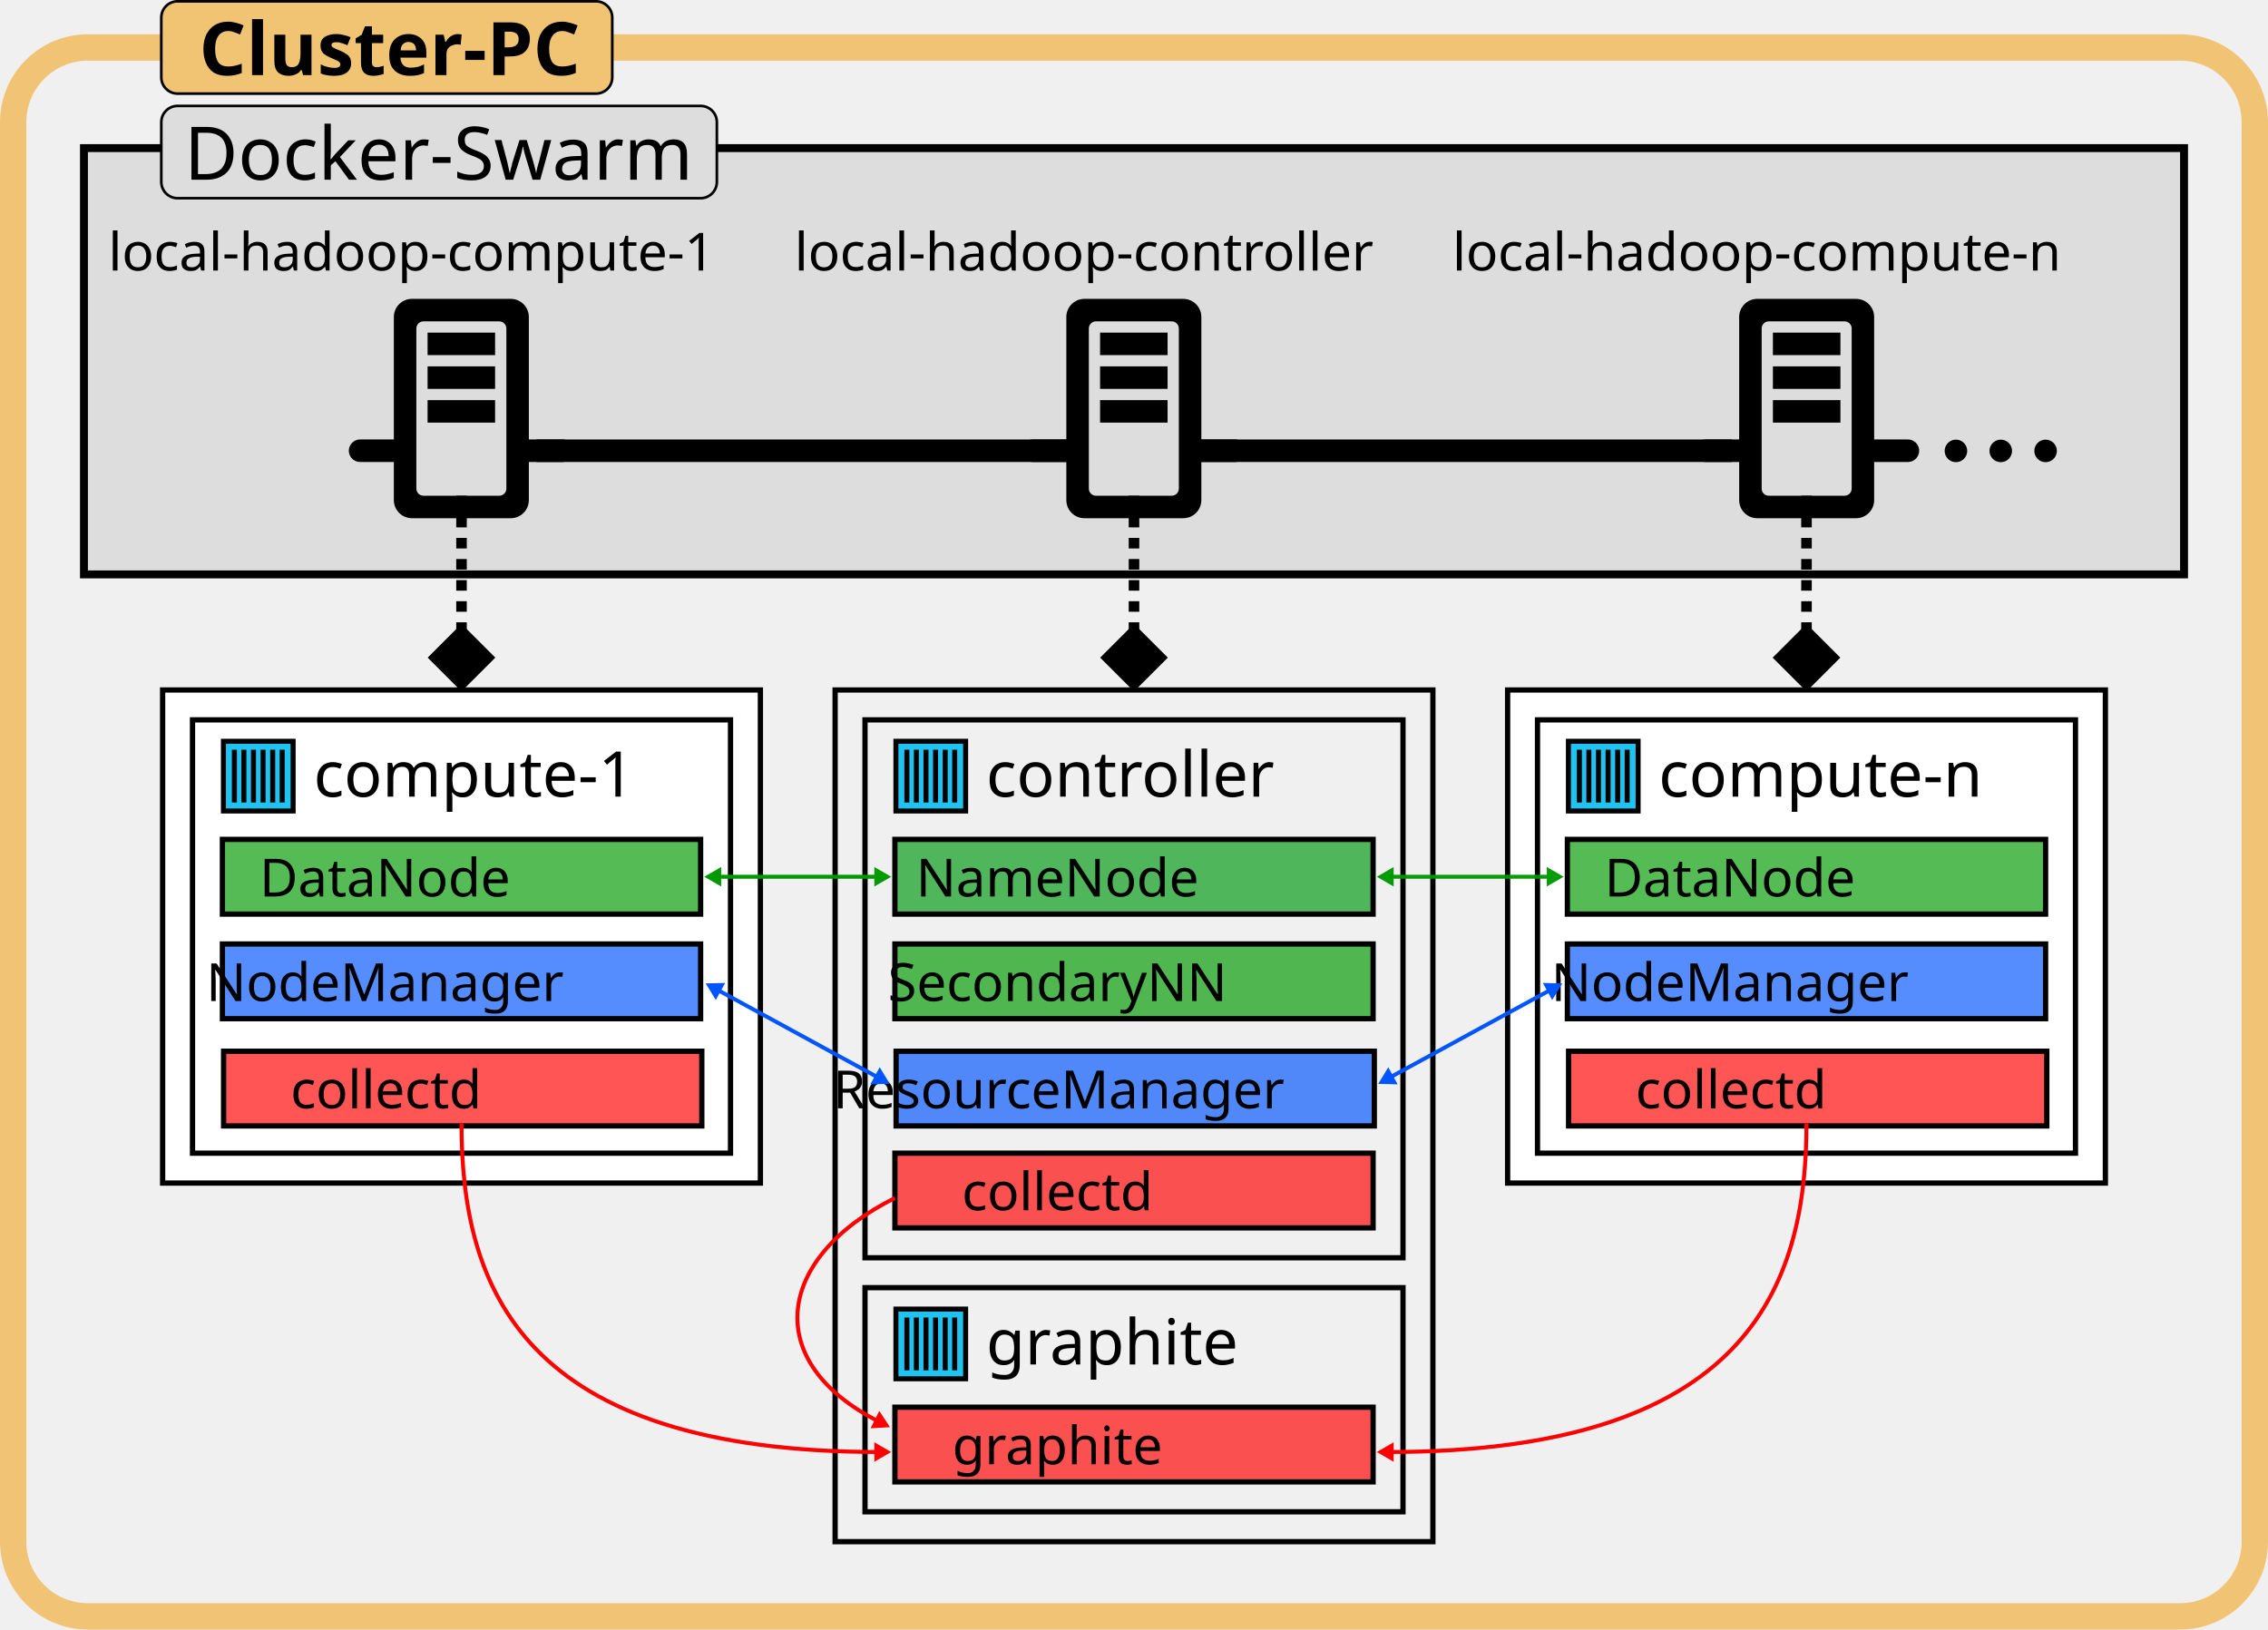
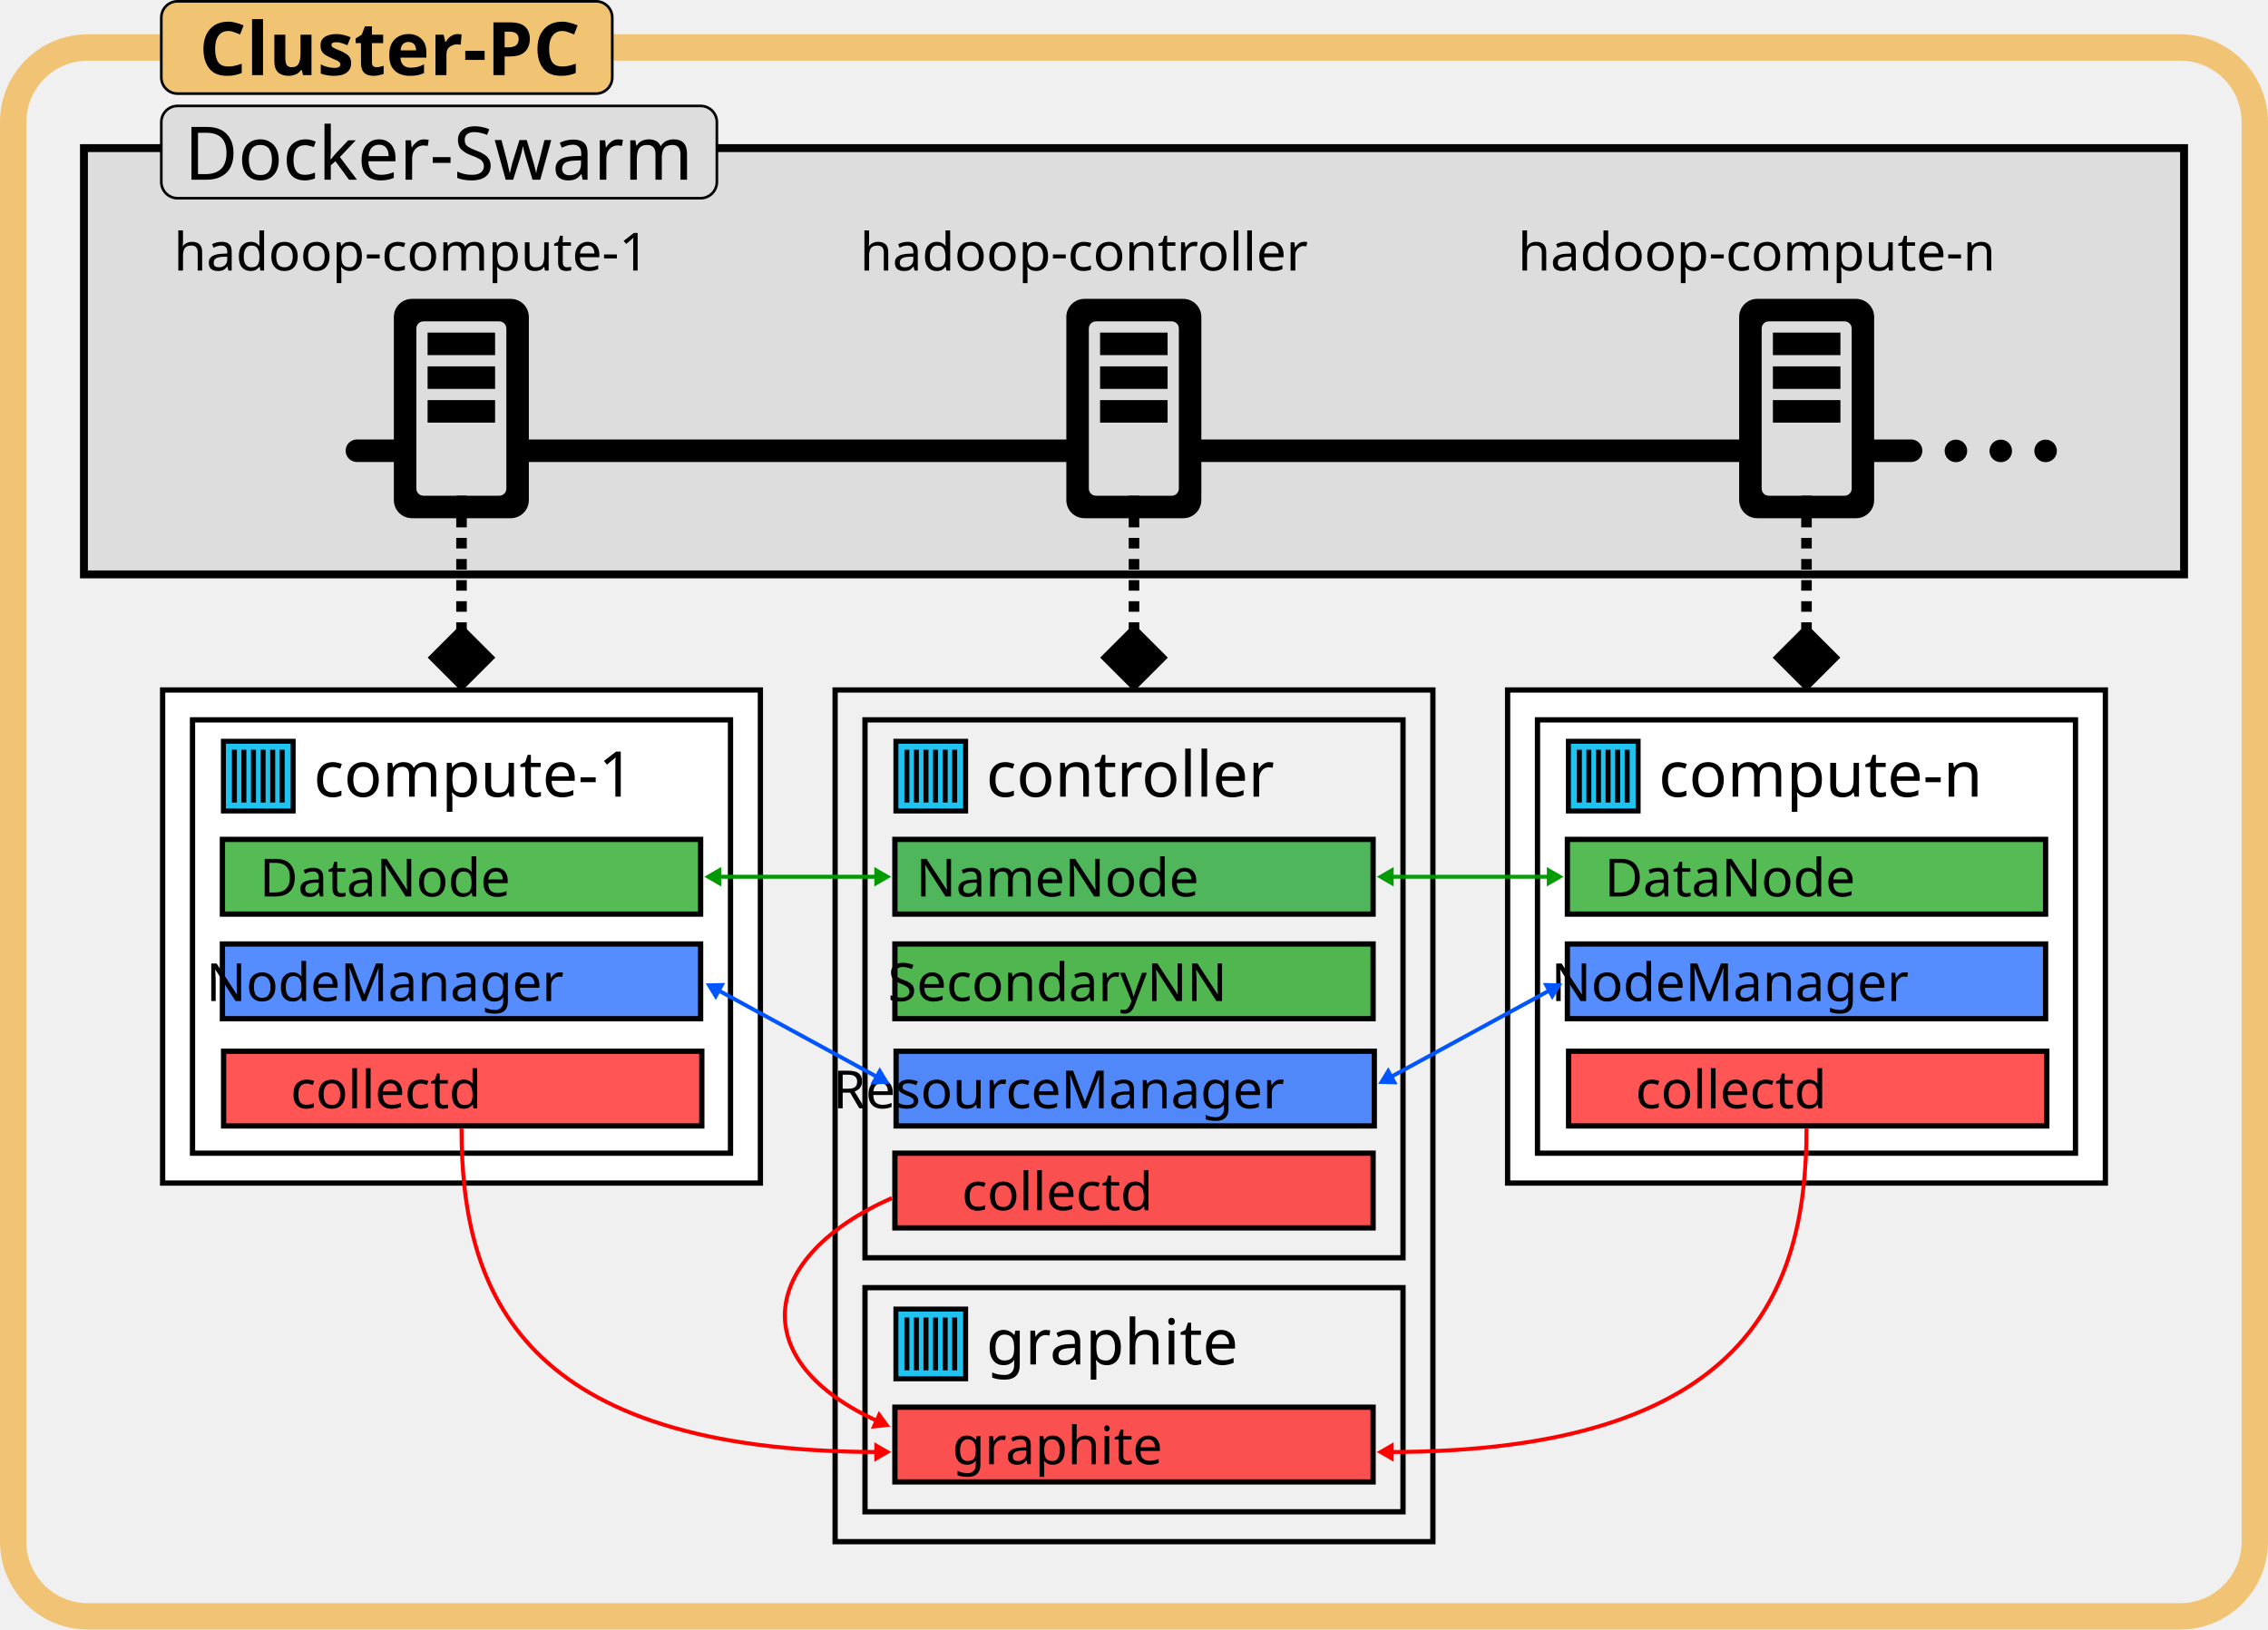
<svg xmlns="http://www.w3.org/2000/svg" width="151.764mm" height="109.058mm" viewBox="0 0 151.764 109.058" version="1.1" id="svg8">
  <defs id="defs2">
    <marker orient="auto" refY="0" refX="0" id="DiamondMstart" style="overflow:visible">
      <path id="path11150" d="M 0,-7.071 -7.071,0 0,7.071 7.071,0 Z" style="fill:#000000;fill-opacity:1;fill-rule:evenodd;stroke:#000000;stroke-width:1pt;stroke-opacity:1" transform="matrix(0.4,0,0,0.4,2.6,0)" />
    </marker>
    <marker style="overflow:visible" id="marker15043" refX="0" refY="0" orient="auto">
      <path transform="scale(0.4)" style="fill:#ff0000;fill-opacity:1;fill-rule:evenodd;stroke:#ff0000;stroke-width:1pt;stroke-opacity:1" d="M 5.77,0 -2.88,5 V -5 Z" id="path15041" />
    </marker>
    <marker style="overflow:visible" id="marker14797" refX="0" refY="0" orient="auto">
      <path transform="scale(0.4)" style="fill:#ff0000;fill-opacity:1;fill-rule:evenodd;stroke:#ff0000;stroke-width:1pt;stroke-opacity:1" d="M 5.77,0 -2.88,5 V -5 Z" id="path14795" />
    </marker>
    <marker orient="auto" refY="0" refX="0" id="TriangleOutM" style="overflow:visible">
      <path id="path11204" d="M 5.77,0 -2.88,5 V -5 Z" style="fill:#009900;fill-opacity:1;fill-rule:evenodd;stroke:#009900;stroke-width:1pt;stroke-opacity:1" transform="scale(0.4)" />
    </marker>
    <marker orient="auto" refY="0" refX="0" id="marker11921" style="overflow:visible">
      <path id="path11919" d="M 5.77,0 -2.88,5 V -5 Z" style="fill:#009900;fill-opacity:1;fill-rule:evenodd;stroke:#009900;stroke-width:1pt;stroke-opacity:1" transform="scale(-0.4)" />
    </marker>
    <marker orient="auto" refY="0" refX="0" id="Arrow1Sstart" style="overflow:visible">
      <path id="path11071" d="M 0,0 5,-5 -12.5,0 5,5 Z" style="fill:#000000;fill-opacity:1;fill-rule:evenodd;stroke:#000000;stroke-width:1pt;stroke-opacity:1" transform="matrix(0.2,0,0,0.2,1.2,0)" />
    </marker>
    <marker orient="auto" refY="0" refX="0" id="marker11825" style="overflow:visible">
      <path id="path11823" d="M 5.77,0 -2.88,5 V -5 Z" style="fill:#000000;fill-opacity:1;fill-rule:evenodd;stroke:#000000;stroke-width:1pt;stroke-opacity:1" transform="scale(-0.4)" />
    </marker>
    <marker orient="auto" refY="0" refX="0" id="TriangleInS" style="overflow:visible">
      <path id="path11198" d="M 5.77,0 -2.88,5 V -5 Z" style="fill:#000000;fill-opacity:1;fill-rule:evenodd;stroke:#000000;stroke-width:1pt;stroke-opacity:1" transform="scale(-0.2)" />
    </marker>
    <marker orient="auto" refY="0" refX="0" id="Arrow1Mstart" style="overflow:visible">
      <path id="path11065" d="M 0,0 5,-5 -12.5,0 5,5 Z" style="fill:#000000;fill-opacity:1;fill-rule:evenodd;stroke:#000000;stroke-width:1pt;stroke-opacity:1" transform="matrix(0.4,0,0,0.4,4,0)" />
    </marker>
    <marker orient="auto" refY="0" refX="0" id="Arrow2Lstart" style="overflow:visible">
      <path id="path11077" style="fill:#000000;fill-opacity:1;fill-rule:evenodd;stroke:#000000;stroke-width:0.625;stroke-linejoin:round;stroke-opacity:1" d="M 8.719,4.034 -2.207,0.016 8.719,-4.002 c -1.745,2.372 -1.735,5.617 -6e-7,8.035 z" transform="matrix(1.1,0,0,1.1,1.1,0)" />
    </marker>
    <marker orient="auto" refY="0" refX="0" id="TriangleInM" style="overflow:visible">
      <path id="path11195" d="M 5.77,0 -2.88,5 V -5 Z" style="fill:#000000;fill-opacity:1;fill-rule:evenodd;stroke:#000000;stroke-width:1pt;stroke-opacity:1" transform="scale(-0.4)" />
    </marker>
    <marker orient="auto" refY="0" refX="0" id="marker11921-3" style="overflow:visible">
      <path id="path11919-0" d="M 5.77,0 -2.88,5 V -5 Z" style="fill:#009900;fill-opacity:0.958;fill-rule:evenodd;stroke:#009900;stroke-width:1pt;stroke-opacity:0.958" transform="scale(-0.4)" />
    </marker>
    <marker orient="auto" refY="0" refX="0" id="TriangleOutM-9" style="overflow:visible">
      <path id="path11204-6" d="M 5.77,0 -2.88,5 V -5 Z" style="fill:#009900;fill-opacity:0.958;fill-rule:evenodd;stroke:#009900;stroke-width:1pt;stroke-opacity:0.958" transform="scale(0.4)" />
    </marker>
    <marker orient="auto" refY="0" refX="0" id="marker11921-3-0" style="overflow:visible">
      <path id="path11919-0-0" d="M 5.77,0 -2.88,5 V -5 Z" style="fill:#0055ff;fill-opacity:1;fill-rule:evenodd;stroke:#0055ff;stroke-width:1pt;stroke-opacity:1" transform="scale(-0.4)" />
    </marker>
    <marker orient="auto" refY="0" refX="0" id="TriangleOutM-9-7" style="overflow:visible">
      <path id="path11204-6-6" d="M 5.77,0 -2.88,5 V -5 Z" style="fill:#0055ff;fill-opacity:1;fill-rule:evenodd;stroke:#0055ff;stroke-width:1pt;stroke-opacity:1" transform="scale(0.4)" />
    </marker>
    <marker orient="auto" refY="0" refX="0" id="marker11921-3-0-4" style="overflow:visible">
      <path id="path11919-0-0-0" d="M 5.77,0 -2.88,5 V -5 Z" style="fill:#0055ff;fill-opacity:1;fill-rule:evenodd;stroke:#0055ff;stroke-width:1pt;stroke-opacity:1" transform="scale(-0.4)" />
    </marker>
    <marker orient="auto" refY="0" refX="0" id="TriangleOutM-9-7-1" style="overflow:visible">
      <path id="path11204-6-6-5" d="M 5.77,0 -2.88,5 V -5 Z" style="fill:#0055ff;fill-opacity:1;fill-rule:evenodd;stroke:#0055ff;stroke-width:1pt;stroke-opacity:1" transform="scale(0.4)" />
    </marker>
    <marker orient="auto" refY="0" refX="0" id="marker11921-3-0-4-1" style="overflow:visible">
      <path id="path11919-0-0-0-5" d="M 5.77,0 -2.88,5 V -5 Z" style="fill:#000000;fill-opacity:1;fill-rule:evenodd;stroke:#000000;stroke-width:1pt;stroke-opacity:1" transform="scale(-0.4)" />
    </marker>
    <marker orient="auto" refY="0" refX="0" id="TriangleOutM-9-7-1-9" style="overflow:visible">
      <path id="path11204-6-6-5-7" d="M 5.77,0 -2.88,5 V -5 Z" style="fill:#000000;fill-opacity:1;fill-rule:evenodd;stroke:#000000;stroke-width:1pt;stroke-opacity:1" transform="scale(0.4)" />
    </marker>
    <marker style="overflow:visible" id="marker15043-9" refX="0" refY="0" orient="auto">
      <path transform="scale(0.4)" style="fill:#ff0000;fill-opacity:1;fill-rule:evenodd;stroke:#ff0000;stroke-width:1pt;stroke-opacity:1" d="M 5.77,0 -2.88,5 V -5 Z" id="path15041-3" />
    </marker>
    <marker orient="auto" refY="0" refX="0" id="DiamondMstart-8" style="overflow:visible">
      <path id="path11150-0" d="M 0,-7.071 -7.071,0 0,7.071 7.071,0 Z" style="fill:#000000;fill-opacity:1;fill-rule:evenodd;stroke:#000000;stroke-width:1pt;stroke-opacity:1" transform="matrix(0.4,0,0,0.4,2.6,0)" />
    </marker>
    <marker orient="auto" refY="0" refX="0" id="DiamondMstart-9" style="overflow:visible">
      <path id="path11150-2" d="M 0,-7.071 -7.071,0 0,7.071 7.071,0 Z" style="fill:#000000;fill-opacity:1;fill-rule:evenodd;stroke:#000000;stroke-width:1pt;stroke-opacity:1" transform="matrix(0.4,0,0,0.4,2.6,0)" />
    </marker>
  </defs>
  <g id="layer1" transform="translate(-4.118056,-183.8236)">
    <g id="g10264" style="display:inline">
      <rect ry="8.0532504e-007" rx="0" y="194" x="10" height="28" width="140" id="rect10213" style="opacity:1;fill:#dddddd;fill-opacity:1;fill-rule:nonzero;stroke:#000000;stroke-width:1.058;stroke-miterlimit:4;stroke-dasharray:none;stroke-dashoffset:0;stroke-opacity:1;paint-order:markers stroke fill" />
      <g transform="translate(0,-3.000004)" id="g10226-9">
        <rect style="opacity:1;fill:#dddddd;fill-opacity:1;fill-rule:nonzero;stroke:#000000;stroke-width:0.353;stroke-miterlimit:4;stroke-dasharray:none;stroke-dashoffset:0;stroke-opacity:0.991;paint-order:markers stroke fill" id="rect10217-4" width="37" height="6" x="15" y="194" rx="1" ry="1" />
        <text xml:space="preserve" style="font-style:normal;font-variant:normal;font-weight:normal;font-stretch:normal;font-size:7.056px;line-height:1.25;font-family:'Noto Sans';-inkscape-font-specification:'Noto Sans';letter-spacing:0px;word-spacing:0px;fill:#000000;fill-opacity:1;stroke:none;stroke-width:0.265" x="16.446" y="198.852" id="text10221-5">
          <tspan id="tspan10219-6" x="16.446" y="198.852" style="font-style:normal;font-variant:normal;font-weight:normal;font-stretch:normal;font-size:4.939px;font-family:'Noto Sans';-inkscape-font-specification:'Noto Sans';stroke-width:0.265">Docker-Swarm</tspan>
        </text>
      </g>
    </g>
    <g id="g10257" transform="translate(0,-10.00001)" style="display:inline">
      <rect ry="5" rx="5" y="197" x="5" height="105" width="150" id="rect8440" style="opacity:1;fill:none;fill-opacity:0.6;fill-rule:nonzero;stroke:#f1c474;stroke-width:1.764;stroke-miterlimit:4;stroke-dasharray:none;stroke-opacity:0.991;paint-order:markers stroke fill" />
      <g transform="translate(0,2.4159748e-6)" id="g10226">
        <rect style="opacity:1;fill:#f1c474;fill-opacity:1;fill-rule:nonzero;stroke:#000000;stroke-width:0.353;stroke-miterlimit:4;stroke-dasharray:none;stroke-dashoffset:0;stroke-opacity:1;paint-order:markers stroke fill" id="rect10217" width="30" height="6" x="15" y="194" rx="1" ry="1" />
        <text xml:space="preserve" style="font-style:normal;font-variant:normal;font-weight:600;font-stretch:normal;font-size:7.056px;line-height:1.25;font-family:'Noto Sans';-inkscape-font-specification:'Noto Sans Semi-Bold';letter-spacing:0px;word-spacing:0px;fill:#000000;fill-opacity:1;stroke:none;stroke-width:0.265" x="17.448" y="198.852" id="text10221">
          <tspan id="tspan10219" x="17.448" y="198.852" style="font-size:4.939px;stroke-width:0.265">Cluster-PC</tspan>
        </text>
      </g>
    </g>
    <g id="g10545" transform="translate(5,7.999994)">
      <rect ry="0" rx="0" y="222" x="100" height="33" width="40" id="rect10266-7" style="opacity:1;fill:#ffffff;fill-opacity:1;fill-rule:nonzero;stroke:#000000;stroke-width:0.353;stroke-miterlimit:4;stroke-dasharray:none;stroke-dashoffset:0;stroke-opacity:1;paint-order:normal" />
      <g id="g10522">
        <rect style="opacity:1;fill:none;fill-opacity:1;fill-rule:nonzero;stroke:#000000;stroke-width:0.353;stroke-miterlimit:4;stroke-dasharray:none;stroke-dashoffset:0;stroke-opacity:1;paint-order:markers stroke fill" id="rect10266-7-4" width="36" height="29" x="102" y="224" rx="0" ry="0" />
        <g id="g10341" transform="translate(0,-10.00001)">
          <rect ry="0" rx="0" y="242" x="104" height="5" width="32" id="rect10266-7-4-7" style="opacity:1;fill:#009900;fill-opacity:0.667;fill-rule:nonzero;stroke:#000000;stroke-width:0.353;stroke-miterlimit:4;stroke-dasharray:none;stroke-dashoffset:0;stroke-opacity:1;paint-order:normal" />
          <text id="text10315" y="245.823" x="119.92" style="font-style:normal;font-variant:normal;font-weight:normal;font-stretch:normal;font-size:3.528px;line-height:1.25;font-family:'Noto Sans';-inkscape-font-specification:'Noto Sans';text-align:center;letter-spacing:0px;word-spacing:0px;text-anchor:middle;fill:#000000;fill-opacity:1;stroke:none;stroke-width:0.265" xml:space="preserve">
            <tspan style="font-style:normal;font-variant:normal;font-weight:normal;font-stretch:normal;font-size:3.528px;font-family:'Noto Sans';-inkscape-font-specification:'Noto Sans';text-align:center;text-anchor:middle;stroke-width:0.265" y="245.823" x="119.92" id="tspan10313">DataNode</tspan>
          </text>
        </g>
        <g id="g10341-0" transform="translate(0,-3.000006)">
          <rect ry="0" rx="0" y="242" x="104" height="5" width="32" id="rect10266-7-4-7-9" style="opacity:1;fill:#0055ff;fill-opacity:0.667;fill-rule:nonzero;stroke:#000000;stroke-width:0.353;stroke-miterlimit:4;stroke-dasharray:none;stroke-dashoffset:0;stroke-opacity:1;paint-order:normal" />
          <text id="text10315-6" y="245.823" x="119.92" style="font-style:normal;font-variant:normal;font-weight:normal;font-stretch:normal;font-size:3.528px;line-height:1.25;font-family:'Noto Sans';-inkscape-font-specification:'Noto Sans';text-align:center;letter-spacing:0px;word-spacing:0px;text-anchor:middle;fill:#000000;fill-opacity:1;stroke:none;stroke-width:0.265" xml:space="preserve">
            <tspan style="font-style:normal;font-variant:normal;font-weight:normal;font-stretch:normal;font-size:3.528px;font-family:'Noto Sans';-inkscape-font-specification:'Noto Sans';text-align:center;text-anchor:middle;stroke-width:0.265" y="245.823" x="119.92" id="tspan10313-5">NodeManager</tspan>
          </text>
        </g>
        <g id="g10341-2" transform="translate(0.08033791,4.177087)">
          <rect ry="0" rx="0" y="242" x="104" height="5" width="32" id="rect10266-7-4-7-7" style="opacity:1;fill:#ff0000;fill-opacity:0.667;fill-rule:nonzero;stroke:#000000;stroke-width:0.353;stroke-miterlimit:4;stroke-dasharray:none;stroke-dashoffset:0;stroke-opacity:1;paint-order:normal" />
          <text id="text10315-2" y="245.823" x="119.92" style="font-style:normal;font-variant:normal;font-weight:normal;font-stretch:normal;font-size:3.528px;line-height:1.25;font-family:'Noto Sans';-inkscape-font-specification:'Noto Sans';text-align:center;letter-spacing:0px;word-spacing:0px;text-anchor:middle;fill:#000000;fill-opacity:1;stroke:none;stroke-width:0.265" xml:space="preserve">
            <tspan style="font-style:normal;font-variant:normal;font-weight:normal;font-stretch:normal;font-size:3.528px;font-family:'Noto Sans';-inkscape-font-specification:'Noto Sans';text-align:center;text-anchor:middle;stroke-width:0.265" y="245.823" x="119.92" id="tspan10313-9">collectd</tspan>
          </text>
        </g>
        <g id="g10501" transform="translate(-0.2779426)">
          <text xml:space="preserve" style="font-style:normal;font-variant:normal;font-weight:normal;font-stretch:normal;font-size:4.233px;line-height:1.25;font-family:'Noto Sans';-inkscape-font-specification:'Noto Sans';text-align:start;letter-spacing:0px;word-spacing:0px;text-anchor:start;fill:#000000;fill-opacity:1;stroke:none;stroke-width:0.265" x="110.384" y="229.14" id="text10315-1">
            <tspan id="tspan10313-0" x="110.384" y="229.14" style="font-style:normal;font-variant:normal;font-weight:normal;font-stretch:normal;font-size:4.233px;font-family:'Noto Sans';-inkscape-font-specification:'Noto Sans';text-align:start;text-anchor:start;stroke-width:0.265">compute-n</tspan>
          </text>
          <g transform="matrix(0.8899353,0,0,0.8899353,37.12283,-13.48896)" id="g10494">
            <path d="m 75.537,268.471 h 5.243 v 5.244 h -5.243 z" id="path24-3" style="display:inline;fill:#20c2ef;stroke:#000000;stroke-width:0.375;stroke-miterlimit:4;stroke-dasharray:none;stroke-opacity:1" />
            <path style="display:inline;stroke:#000000;stroke-width:0.375;stroke-miterlimit:4;stroke-dasharray:none;stroke-opacity:1" id="use28-4" d="m 76.362,273.078 v -3.97 m 0.714,3.97 v -3.97 m 0.722,3.97 v -3.97 m 0.722,3.97 v -3.97 m 0.722,3.97 v -3.97 m 0.714,3.97 v -3.97" />
          </g>
        </g>
      </g>
    </g>
    <g id="g10784" transform="translate(45,7.999994)">
      <rect ry="0" rx="0" y="222" x="15" height="57" width="40" id="rect10266" style="display:inline;opacity:1;fill:none;fill-opacity:1;fill-rule:nonzero;stroke:#000000;stroke-width:0.353;stroke-miterlimit:4;stroke-dasharray:none;stroke-dashoffset:0;stroke-opacity:1;paint-order:markers stroke fill" />
      <g id="g10522-0" transform="translate(-85,-6.2708333e-6)">
        <rect ry="0" rx="0" y="224" x="102" height="36" width="36" id="rect10266-7-4-4" style="opacity:1;fill:none;fill-opacity:1;fill-rule:nonzero;stroke:#000000;stroke-width:0.353;stroke-miterlimit:4;stroke-dasharray:none;stroke-dashoffset:0;stroke-opacity:1;paint-order:markers stroke fill" />
        <g transform="translate(0,-10.00001)" id="g10341-7">
          <rect style="opacity:1;fill:#009913;fill-opacity:0.667;fill-rule:nonzero;stroke:#000000;stroke-width:0.353;stroke-miterlimit:4;stroke-dasharray:none;stroke-dashoffset:0;stroke-opacity:1;paint-order:normal" id="rect10266-7-4-7-79" width="32" height="5" x="104" y="242" rx="0" ry="0" />
          <text xml:space="preserve" style="font-style:normal;font-variant:normal;font-weight:normal;font-stretch:normal;font-size:3.528px;line-height:1.25;font-family:'Noto Sans';-inkscape-font-specification:'Noto Sans';text-align:center;letter-spacing:0px;word-spacing:0px;text-anchor:middle;fill:#000000;fill-opacity:1;stroke:none;stroke-width:0.265" x="119.92" y="245.823" id="text10315-5">
            <tspan id="tspan10313-56" x="119.92" y="245.823" style="font-style:normal;font-variant:normal;font-weight:normal;font-stretch:normal;font-size:3.528px;font-family:'Noto Sans';-inkscape-font-specification:'Noto Sans';text-align:center;text-anchor:middle;stroke-width:0.265">NameNode</tspan>
          </text>
        </g>
        <g transform="translate(0,-3.000006)" id="g10341-0-5">
          <rect style="opacity:1;fill:#009900;fill-opacity:0.667;fill-rule:nonzero;stroke:#000000;stroke-width:0.353;stroke-miterlimit:4;stroke-dasharray:none;stroke-dashoffset:0;stroke-opacity:1;paint-order:normal" id="rect10266-7-4-7-9-9" width="32" height="5" x="104" y="242" rx="0" ry="0" />
          <text xml:space="preserve" style="font-style:normal;font-variant:normal;font-weight:normal;font-stretch:normal;font-size:3.528px;line-height:1.25;font-family:'Noto Sans';-inkscape-font-specification:'Noto Sans';text-align:center;letter-spacing:0px;word-spacing:0px;text-anchor:middle;fill:#000000;fill-opacity:1;stroke:none;stroke-width:0.265" x="119.92" y="245.823" id="text10315-6-4">
            <tspan id="tspan10313-5-1" x="119.92" y="245.823" style="font-style:normal;font-variant:normal;font-weight:normal;font-stretch:normal;font-size:3.528px;font-family:'Noto Sans';-inkscape-font-specification:'Noto Sans';text-align:center;text-anchor:middle;stroke-width:0.265">SecondaryNN</tspan>
          </text>
        </g>
        <g transform="translate(0.08033791,4.177087)" id="g10341-2-6">
          <rect style="opacity:1;fill:#0055ff;fill-opacity:0.667;fill-rule:nonzero;stroke:#000000;stroke-width:0.353;stroke-miterlimit:4;stroke-dasharray:none;stroke-dashoffset:0;stroke-opacity:1;paint-order:normal" id="rect10266-7-4-7-7-5" width="32" height="5" x="104" y="242" rx="0" ry="0" />
          <text xml:space="preserve" style="font-style:normal;font-variant:normal;font-weight:normal;font-stretch:normal;font-size:3.528px;line-height:1.25;font-family:'Noto Sans';-inkscape-font-specification:'Noto Sans';text-align:center;letter-spacing:0px;word-spacing:0px;text-anchor:middle;fill:#000000;fill-opacity:1;stroke:none;stroke-width:0.265" x="119.92" y="245.823" id="text10315-2-6">
            <tspan id="tspan10313-9-3" x="119.92" y="245.823" style="font-style:normal;font-variant:normal;font-weight:normal;font-stretch:normal;font-size:3.528px;font-family:'Noto Sans';-inkscape-font-specification:'Noto Sans';text-align:center;text-anchor:middle;stroke-width:0.265">ResourceManager</tspan>
          </text>
        </g>
        <g transform="translate(-1e-6,11)" id="g10341-2-6-2">
          <rect style="opacity:1;fill:#ff0000;fill-opacity:0.667;fill-rule:nonzero;stroke:#000000;stroke-width:0.353;stroke-miterlimit:4;stroke-dasharray:none;stroke-dashoffset:0;stroke-opacity:1;paint-order:normal" id="rect10266-7-4-7-7-5-3" width="32" height="5" x="104" y="242" rx="0" ry="0" />
          <text xml:space="preserve" style="font-style:normal;font-variant:normal;font-weight:normal;font-stretch:normal;font-size:3.528px;line-height:1.25;font-family:'Noto Sans';-inkscape-font-specification:'Noto Sans';text-align:center;letter-spacing:0px;word-spacing:0px;text-anchor:middle;fill:#000000;fill-opacity:1;stroke:none;stroke-width:0.265" x="119.92" y="245.823" id="text10315-2-6-0">
            <tspan id="tspan10313-9-3-7" x="119.92" y="245.823" style="font-style:normal;font-variant:normal;font-weight:normal;font-stretch:normal;font-size:3.528px;font-family:'Noto Sans';-inkscape-font-specification:'Noto Sans';text-align:center;text-anchor:middle;stroke-width:0.265">collectd</tspan>
          </text>
        </g>
        <g transform="translate(-0.2779426)" id="g10501-1">
          <text id="text10315-1-1" y="229.14" x="110.384" style="font-style:normal;font-variant:normal;font-weight:normal;font-stretch:normal;font-size:4.233px;line-height:1.25;font-family:'Noto Sans';-inkscape-font-specification:'Noto Sans';text-align:start;letter-spacing:0px;word-spacing:0px;text-anchor:start;fill:#000000;fill-opacity:1;stroke:none;stroke-width:0.265" xml:space="preserve">
            <tspan style="font-style:normal;font-variant:normal;font-weight:normal;font-stretch:normal;font-size:4.233px;font-family:'Noto Sans';-inkscape-font-specification:'Noto Sans';text-align:start;text-anchor:start;stroke-width:0.265" y="229.14" x="110.384" id="tspan10313-0-4">controller</tspan>
          </text>
          <g id="g10494-1" transform="matrix(0.8899353,0,0,0.8899353,37.12283,-13.48896)">
            <path style="display:inline;fill:#20c2ef;stroke:#000000;stroke-width:0.375;stroke-miterlimit:4;stroke-dasharray:none;stroke-opacity:1" id="path24-3-4" d="m 75.537,268.471 h 5.243 v 5.244 h -5.243 z" />
            <path d="m 76.362,273.078 v -3.97 m 0.714,3.97 v -3.97 m 0.722,3.97 v -3.97 m 0.722,3.97 v -3.97 m 0.722,3.97 v -3.97 m 0.714,3.97 v -3.97" id="use28-4-7" style="display:inline;stroke:#000000;stroke-width:0.375;stroke-miterlimit:4;stroke-dasharray:none;stroke-opacity:1" />
          </g>
        </g>
      </g>
      <g id="g10522-0-5" transform="translate(-85,37.99999)">
        <rect ry="0" rx="0" y="224" x="102" height="15" width="36" id="rect10266-7-4-4-1" style="opacity:1;fill:none;fill-opacity:1;fill-rule:nonzero;stroke:#000000;stroke-width:0.353;stroke-miterlimit:4;stroke-dasharray:none;stroke-dashoffset:0;stroke-opacity:1;paint-order:markers stroke fill" />
        <g transform="translate(0,-10.00001)" id="g10341-7-9">
          <rect style="opacity:1;fill:#ff0000;fill-opacity:0.667;fill-rule:nonzero;stroke:#000000;stroke-width:0.353;stroke-miterlimit:4;stroke-dasharray:none;stroke-dashoffset:0;stroke-opacity:1;paint-order:normal" id="rect10266-7-4-7-79-9" width="32" height="5" x="104" y="242" rx="0" ry="0" />
          <text xml:space="preserve" style="font-style:normal;font-variant:normal;font-weight:normal;font-stretch:normal;font-size:3.528px;line-height:1.25;font-family:'Noto Sans';-inkscape-font-specification:'Noto Sans';text-align:center;letter-spacing:0px;word-spacing:0px;text-anchor:middle;fill:#000000;fill-opacity:1;stroke:none;stroke-width:0.265" x="119.92" y="245.823" id="text10315-5-8">
            <tspan id="tspan10313-56-9" x="119.92" y="245.823" style="font-style:normal;font-variant:normal;font-weight:normal;font-stretch:normal;font-size:3.528px;font-family:'Noto Sans';-inkscape-font-specification:'Noto Sans';text-align:center;text-anchor:middle;stroke-width:0.265">graphite</tspan>
          </text>
        </g>
        <g transform="translate(-0.2779426)" id="g10501-1-7">
          <text id="text10315-1-1-3" y="229.14" x="110.384" style="font-style:normal;font-variant:normal;font-weight:normal;font-stretch:normal;font-size:4.233px;line-height:1.25;font-family:'Noto Sans';-inkscape-font-specification:'Noto Sans';text-align:start;letter-spacing:0px;word-spacing:0px;text-anchor:start;fill:#000000;fill-opacity:1;stroke:none;stroke-width:0.265" xml:space="preserve">
            <tspan style="font-style:normal;font-variant:normal;font-weight:normal;font-stretch:normal;font-size:4.233px;font-family:'Noto Sans';-inkscape-font-specification:'Noto Sans';text-align:start;text-anchor:start;stroke-width:0.265" y="229.14" x="110.384" id="tspan10313-0-4-2">graphite</tspan>
          </text>
          <g id="g10494-1-6" transform="matrix(0.8899353,0,0,0.8899353,37.12283,-13.48896)">
            <path style="display:inline;fill:#20c2ef;stroke:#000000;stroke-width:0.375;stroke-miterlimit:4;stroke-dasharray:none;stroke-opacity:1" id="path24-3-4-5" d="m 75.537,268.471 h 5.243 v 5.244 h -5.243 z" />
            <path d="m 76.362,273.078 v -3.97 m 0.714,3.97 v -3.97 m 0.722,3.97 v -3.97 m 0.722,3.97 v -3.97 m 0.722,3.97 v -3.97 m 0.714,3.97 v -3.97" id="use28-4-7-8" style="display:inline;stroke:#000000;stroke-width:0.375;stroke-miterlimit:4;stroke-dasharray:none;stroke-opacity:1" />
          </g>
        </g>
      </g>
    </g>
    <g transform="translate(-85,7.999994)" id="g10545-4">
      <rect ry="0" rx="0" y="222" x="100" height="33" width="40" id="rect10266-7-6" style="opacity:1;fill:#ffffff;fill-opacity:1;fill-rule:nonzero;stroke:#000000;stroke-width:0.353;stroke-miterlimit:4;stroke-dasharray:none;stroke-dashoffset:0;stroke-opacity:1;paint-order:normal" />
      <g id="g10522-5">
        <rect style="opacity:1;fill:none;fill-opacity:1;fill-rule:nonzero;stroke:#000000;stroke-width:0.353;stroke-miterlimit:4;stroke-dasharray:none;stroke-dashoffset:0;stroke-opacity:1;paint-order:markers stroke fill" id="rect10266-7-4-8" width="36" height="29" x="102" y="224" rx="0" ry="0" />
        <g id="g10341-6" transform="translate(0,-10.00001)">
          <rect ry="0" rx="0" y="242" x="104" height="5" width="32" id="rect10266-7-4-7-0" style="opacity:1;fill:#009900;fill-opacity:0.667;fill-rule:nonzero;stroke:#000000;stroke-width:0.353;stroke-miterlimit:4;stroke-dasharray:none;stroke-dashoffset:0;stroke-opacity:1;paint-order:normal" />
          <text id="text10315-12" y="245.823" x="119.92" style="font-style:normal;font-variant:normal;font-weight:normal;font-stretch:normal;font-size:3.528px;line-height:1.25;font-family:'Noto Sans';-inkscape-font-specification:'Noto Sans';text-align:center;letter-spacing:0px;word-spacing:0px;text-anchor:middle;fill:#000000;fill-opacity:1;stroke:none;stroke-width:0.265" xml:space="preserve">
            <tspan style="font-style:normal;font-variant:normal;font-weight:normal;font-stretch:normal;font-size:3.528px;font-family:'Noto Sans';-inkscape-font-specification:'Noto Sans';text-align:center;text-anchor:middle;stroke-width:0.265" y="245.823" x="119.92" id="tspan10313-4">DataNode</tspan>
          </text>
        </g>
        <g id="g10341-0-6" transform="translate(0,-3.000006)">
          <rect ry="0" rx="0" y="242" x="104" height="5" width="32" id="rect10266-7-4-7-9-8" style="opacity:1;fill:#0055ff;fill-opacity:0.667;fill-rule:nonzero;stroke:#000000;stroke-width:0.353;stroke-miterlimit:4;stroke-dasharray:none;stroke-dashoffset:0;stroke-opacity:1;paint-order:normal" />
          <text id="text10315-6-6" y="245.823" x="119.92" style="font-style:normal;font-variant:normal;font-weight:normal;font-stretch:normal;font-size:3.528px;line-height:1.25;font-family:'Noto Sans';-inkscape-font-specification:'Noto Sans';text-align:center;letter-spacing:0px;word-spacing:0px;text-anchor:middle;fill:#000000;fill-opacity:1;stroke:none;stroke-width:0.265" xml:space="preserve">
            <tspan style="font-style:normal;font-variant:normal;font-weight:normal;font-stretch:normal;font-size:3.528px;font-family:'Noto Sans';-inkscape-font-specification:'Noto Sans';text-align:center;text-anchor:middle;stroke-width:0.265" y="245.823" x="119.92" id="tspan10313-5-6">NodeManager</tspan>
          </text>
        </g>
        <g id="g10341-2-4" transform="translate(0.08033791,4.177087)">
          <rect ry="0" rx="0" y="242" x="104" height="5" width="32" id="rect10266-7-4-7-7-0" style="opacity:1;fill:#ff0000;fill-opacity:0.667;fill-rule:nonzero;stroke:#000000;stroke-width:0.353;stroke-miterlimit:4;stroke-dasharray:none;stroke-dashoffset:0;stroke-opacity:1;paint-order:normal" />
          <text id="text10315-2-7" y="245.823" x="119.92" style="font-style:normal;font-variant:normal;font-weight:normal;font-stretch:normal;font-size:3.528px;line-height:1.25;font-family:'Noto Sans';-inkscape-font-specification:'Noto Sans';text-align:center;letter-spacing:0px;word-spacing:0px;text-anchor:middle;fill:#000000;fill-opacity:1;stroke:none;stroke-width:0.265" xml:space="preserve">
            <tspan style="font-style:normal;font-variant:normal;font-weight:normal;font-stretch:normal;font-size:3.528px;font-family:'Noto Sans';-inkscape-font-specification:'Noto Sans';text-align:center;text-anchor:middle;stroke-width:0.265" y="245.823" x="119.92" id="tspan10313-9-9">collectd</tspan>
          </text>
        </g>
        <g id="g10501-5" transform="translate(-0.2779426)">
          <text xml:space="preserve" style="font-style:normal;font-variant:normal;font-weight:normal;font-stretch:normal;font-size:4.233px;line-height:1.25;font-family:'Noto Sans';-inkscape-font-specification:'Noto Sans';text-align:start;letter-spacing:0px;word-spacing:0px;text-anchor:start;fill:#000000;fill-opacity:1;stroke:none;stroke-width:0.265" x="110.384" y="229.14" id="text10315-1-0">
            <tspan id="tspan10313-0-0" x="110.384" y="229.14" style="font-style:normal;font-variant:normal;font-weight:normal;font-stretch:normal;font-size:4.233px;font-family:'Noto Sans';-inkscape-font-specification:'Noto Sans';text-align:start;text-anchor:start;stroke-width:0.265">compute-1</tspan>
          </text>
          <g transform="matrix(0.8899353,0,0,0.8899353,37.12283,-13.48896)" id="g10494-6">
            <path d="m 75.537,268.471 h 5.243 v 5.244 h -5.243 z" id="path24-3-9" style="display:inline;fill:#20c2ef;stroke:#000000;stroke-width:0.375;stroke-miterlimit:4;stroke-dasharray:none;stroke-opacity:1" />
            <path style="display:inline;stroke:#000000;stroke-width:0.375;stroke-miterlimit:4;stroke-dasharray:none;stroke-opacity:1" id="use28-4-9" d="m 76.362,273.078 v -3.97 m 0.714,3.97 v -3.97 m 0.722,3.97 v -3.97 m 0.722,3.97 v -3.97 m 0.722,3.97 v -3.97 m 0.714,3.97 v -3.97" />
          </g>
        </g>
      </g>
    </g>
    <g id="g11625">
-       <path id="path11057" d="m 40,213.989 h 80" style="fill:none;stroke:#000000;stroke-width:1.506;stroke-linecap:butt;stroke-linejoin:miter;stroke-miterlimit:4;stroke-dasharray:none;stroke-opacity:1" />
+       <path id="path11057" d="M 28,213.989 H 132" style="fill:none;stroke:#000000;stroke-width:1.506;stroke-linecap:round;stroke-linejoin:miter;stroke-miterlimit:4;stroke-dasharray:none;stroke-opacity:1" />
      <path id="path5690-0-1" d="m 135,214 v 0" style="fill:none;fill-opacity:0.75;fill-rule:evenodd;stroke:#000000;stroke-width:1.506;stroke-linecap:round;stroke-linejoin:miter;stroke-miterlimit:4;stroke-dasharray:none;stroke-opacity:1" />
      <path id="path5690-0-6" d="m 138,214 v 0" style="fill:none;fill-opacity:0.75;fill-rule:evenodd;stroke:#000000;stroke-width:1.506;stroke-linecap:round;stroke-linejoin:miter;stroke-miterlimit:4;stroke-dasharray:none;stroke-opacity:1" />
      <path id="path5690-0-8" d="m 141,214 v 0" style="fill:none;fill-opacity:0.75;fill-rule:evenodd;stroke:#000000;stroke-width:1.506;stroke-linecap:round;stroke-linejoin:miter;stroke-miterlimit:4;stroke-dasharray:none;stroke-opacity:1" />
    </g>
    <g id="g10965">
      <g transform="matrix(1.3337,0,0,1.3337,17.60719,-69.40177)" id="g10889">
        <rect ry="0.908" y="204.864" x="43.387" height="11.007" width="6.773" id="rect2198" style="fill:#000000;fill-opacity:1;fill-rule:evenodd;stroke:none;stroke-width:0.282px;stroke-linecap:butt;stroke-linejoin:miter;stroke-opacity:1" />
        <rect ry="0.356" y="205.993" x="44.516" height="8.749" width="4.516" id="rect3054" style="display:inline;fill:#dddddd;fill-opacity:1;fill-rule:evenodd;stroke:none;stroke-width:0.282px;stroke-linecap:butt;stroke-linejoin:miter;stroke-opacity:1" />
        <path id="path3929" d="m 45.08,207.122 h 3.387" style="fill:none;fill-opacity:0.75;fill-rule:evenodd;stroke:#000000;stroke-width:1.129;stroke-linecap:butt;stroke-linejoin:miter;stroke-miterlimit:4;stroke-dasharray:none;stroke-opacity:1" />
        <path style="fill:none;fill-opacity:0.75;fill-rule:evenodd;stroke:#000000;stroke-width:1.129;stroke-linecap:butt;stroke-linejoin:miter;stroke-miterlimit:4;stroke-dasharray:none;stroke-opacity:1" d="m 45.08,208.816 h 3.387" id="path4804" />
        <path id="path4806" d="m 45.08,210.509 h 3.387" style="fill:none;fill-opacity:0.75;fill-rule:evenodd;stroke:#000000;stroke-width:1.129;stroke-linecap:butt;stroke-linejoin:miter;stroke-miterlimit:4;stroke-dasharray:none;stroke-opacity:1" />
-         <path id="path5690" d="m 50.16,212.484 h 1.693" style="fill:none;fill-opacity:0.75;fill-rule:evenodd;stroke:#000000;stroke-width:1.129;stroke-linecap:round;stroke-linejoin:miter;stroke-miterlimit:4;stroke-dasharray:none;stroke-opacity:1" />
-         <path style="fill:none;fill-opacity:0.75;fill-rule:evenodd;stroke:#000000;stroke-width:1.129;stroke-linecap:round;stroke-linejoin:miter;stroke-miterlimit:4;stroke-dasharray:none;stroke-opacity:1" d="m 41.693,212.484 h 1.693" id="path6565" />
      </g>
      <text id="text10893" y="201.933" x="79.863" style="font-style:normal;font-variant:normal;font-weight:normal;font-stretch:normal;font-size:3.528px;line-height:1.25;font-family:'Noto Sans';-inkscape-font-specification:'Noto Sans';text-align:center;letter-spacing:0px;word-spacing:0px;text-anchor:middle;fill:#000000;fill-opacity:1;stroke:none;stroke-width:0.265" xml:space="preserve">
-         <tspan style="font-style:normal;font-variant:normal;font-weight:normal;font-stretch:normal;font-size:3.528px;font-family:'Noto Sans';-inkscape-font-specification:'Noto Sans';text-align:center;text-anchor:middle;stroke-width:0.265" y="201.933" x="79.863" id="tspan10891">local-hadoop-controller</tspan>
+         <tspan style="font-style:normal;font-variant:normal;font-weight:normal;font-stretch:normal;font-size:3.528px;font-family:'Noto Sans';-inkscape-font-specification:'Noto Sans';text-align:center;text-anchor:middle;stroke-width:0.265" y="201.933" x="79.863" id="tspan10891">hadoop-controller</tspan>
      </text>
    </g>
    <g transform="translate(45.0224)" id="g10965-9">
      <g transform="matrix(1.3337,0,0,1.3337,17.60719,-69.40177)" id="g10889-7">
        <rect ry="0.908" y="204.864" x="43.387" height="11.007" width="6.773" id="rect2198-5" style="fill:#000000;fill-opacity:1;fill-rule:evenodd;stroke:none;stroke-width:0.282px;stroke-linecap:butt;stroke-linejoin:miter;stroke-opacity:1" />
        <rect ry="0.356" y="205.993" x="44.516" height="8.749" width="4.516" id="rect3054-8" style="display:inline;fill:#dddddd;fill-opacity:1;fill-rule:evenodd;stroke:none;stroke-width:0.282px;stroke-linecap:butt;stroke-linejoin:miter;stroke-opacity:1" />
        <path id="path3929-3" d="m 45.08,207.122 h 3.387" style="fill:none;fill-opacity:0.75;fill-rule:evenodd;stroke:#000000;stroke-width:1.129;stroke-linecap:butt;stroke-linejoin:miter;stroke-miterlimit:4;stroke-dasharray:none;stroke-opacity:1" />
        <path style="fill:none;fill-opacity:0.75;fill-rule:evenodd;stroke:#000000;stroke-width:1.129;stroke-linecap:butt;stroke-linejoin:miter;stroke-miterlimit:4;stroke-dasharray:none;stroke-opacity:1" d="m 45.08,208.816 h 3.387" id="path4804-6" />
        <path id="path4806-4" d="m 45.08,210.509 h 3.387" style="fill:none;fill-opacity:0.75;fill-rule:evenodd;stroke:#000000;stroke-width:1.129;stroke-linecap:butt;stroke-linejoin:miter;stroke-miterlimit:4;stroke-dasharray:none;stroke-opacity:1" />
-         <path id="path5690-0" d="m 50.16,212.484 h 1.693" style="fill:none;fill-opacity:0.75;fill-rule:evenodd;stroke:#000000;stroke-width:1.129;stroke-linecap:round;stroke-linejoin:miter;stroke-miterlimit:4;stroke-dasharray:none;stroke-opacity:1" />
-         <path style="fill:none;fill-opacity:0.75;fill-rule:evenodd;stroke:#000000;stroke-width:1.129;stroke-linecap:round;stroke-linejoin:miter;stroke-miterlimit:4;stroke-dasharray:none;stroke-opacity:1" d="m 41.693,212.484 h 1.693" id="path6565-8" />
      </g>
      <text id="text10893-3" y="201.933" x="79.863" style="font-style:normal;font-variant:normal;font-weight:normal;font-stretch:normal;font-size:3.528px;line-height:1.25;font-family:'Noto Sans';-inkscape-font-specification:'Noto Sans';text-align:center;letter-spacing:0px;word-spacing:0px;text-anchor:middle;fill:#000000;fill-opacity:1;stroke:none;stroke-width:0.265" xml:space="preserve">
-         <tspan style="font-style:normal;font-variant:normal;font-weight:normal;font-stretch:normal;font-size:3.528px;font-family:'Noto Sans';-inkscape-font-specification:'Noto Sans';text-align:center;text-anchor:middle;stroke-width:0.265" y="201.933" x="79.863" id="tspan10891-1">local-hadoop-compute-n</tspan>
+         <tspan style="font-style:normal;font-variant:normal;font-weight:normal;font-stretch:normal;font-size:3.528px;font-family:'Noto Sans';-inkscape-font-specification:'Noto Sans';text-align:center;text-anchor:middle;stroke-width:0.265" y="201.933" x="79.863" id="tspan10891-1">hadoop-compute-n</tspan>
      </text>
    </g>
    <g transform="translate(-45)" id="g10965-9-6">
      <g transform="matrix(1.3337,0,0,1.3337,17.60719,-69.40177)" id="g10889-7-6">
        <rect ry="0.908" y="204.864" x="43.387" height="11.007" width="6.773" id="rect2198-5-7" style="fill:#000000;fill-opacity:1;fill-rule:evenodd;stroke:none;stroke-width:0.282px;stroke-linecap:butt;stroke-linejoin:miter;stroke-opacity:1" />
        <rect ry="0.356" y="205.993" x="44.516" height="8.749" width="4.516" id="rect3054-8-2" style="display:inline;fill:#dddddd;fill-opacity:1;fill-rule:evenodd;stroke:none;stroke-width:0.282px;stroke-linecap:butt;stroke-linejoin:miter;stroke-opacity:1" />
        <path id="path3929-3-3" d="m 45.08,207.122 h 3.387" style="fill:none;fill-opacity:0.75;fill-rule:evenodd;stroke:#000000;stroke-width:1.129;stroke-linecap:butt;stroke-linejoin:miter;stroke-miterlimit:4;stroke-dasharray:none;stroke-opacity:1" />
        <path style="fill:none;fill-opacity:0.75;fill-rule:evenodd;stroke:#000000;stroke-width:1.129;stroke-linecap:butt;stroke-linejoin:miter;stroke-miterlimit:4;stroke-dasharray:none;stroke-opacity:1" d="m 45.08,208.816 h 3.387" id="path4804-6-1" />
        <path id="path4806-4-2" d="m 45.08,210.509 h 3.387" style="fill:none;fill-opacity:0.75;fill-rule:evenodd;stroke:#000000;stroke-width:1.129;stroke-linecap:butt;stroke-linejoin:miter;stroke-miterlimit:4;stroke-dasharray:none;stroke-opacity:1" />
-         <path id="path5690-0-7" d="m 50.16,212.484 h 1.693" style="fill:none;fill-opacity:0.75;fill-rule:evenodd;stroke:#000000;stroke-width:1.129;stroke-linecap:round;stroke-linejoin:miter;stroke-miterlimit:4;stroke-dasharray:none;stroke-opacity:1" />
-         <path style="fill:none;fill-opacity:0.75;fill-rule:evenodd;stroke:#000000;stroke-width:1.129;stroke-linecap:round;stroke-linejoin:miter;stroke-miterlimit:4;stroke-dasharray:none;stroke-opacity:1" d="m 41.693,212.484 h 1.693" id="path6565-8-3" />
      </g>
      <text id="text10893-3-3" y="201.933" x="79.863" style="font-style:normal;font-variant:normal;font-weight:normal;font-stretch:normal;font-size:3.528px;line-height:1.25;font-family:'Noto Sans';-inkscape-font-specification:'Noto Sans';text-align:center;letter-spacing:0px;word-spacing:0px;text-anchor:middle;fill:#000000;fill-opacity:1;stroke:none;stroke-width:0.265" xml:space="preserve">
-         <tspan style="font-style:normal;font-variant:normal;font-weight:normal;font-stretch:normal;font-size:3.528px;font-family:'Noto Sans';-inkscape-font-specification:'Noto Sans';text-align:center;text-anchor:middle;stroke-width:0.265" y="201.933" x="79.863" id="tspan10891-1-0">local-hadoop-compute-1</tspan>
+         <tspan style="font-style:normal;font-variant:normal;font-weight:normal;font-stretch:normal;font-size:3.528px;font-family:'Noto Sans';-inkscape-font-specification:'Noto Sans';text-align:center;text-anchor:middle;stroke-width:0.265" y="201.933" x="79.863" id="tspan10891-1-0">hadoop-compute-1</tspan>
      </text>
    </g>
    <g id="g16191" transform="translate(0,3)">
      <path id="path11627" d="M 52,239.5 H 63" style="fill:none;stroke:#009900;stroke-width:0.265;stroke-linecap:butt;stroke-linejoin:miter;stroke-miterlimit:4;stroke-dasharray:none;stroke-opacity:1;marker-start:url(#marker11921);marker-end:url(#TriangleOutM)" />
      <path id="path11627-4" d="M 97,239.5 H 108" style="fill:none;stroke:#009900;stroke-width:0.265;stroke-linecap:butt;stroke-linejoin:miter;stroke-miterlimit:4;stroke-dasharray:none;stroke-opacity:0.958;marker-start:url(#marker11921-3);marker-end:url(#TriangleOutM-9)" />
      <path id="path11627-4-5" d="m 97,253 11,-6" style="fill:none;stroke:#0055ff;stroke-width:0.265;stroke-linecap:butt;stroke-linejoin:miter;stroke-miterlimit:4;stroke-dasharray:none;stroke-opacity:1;marker-start:url(#marker11921-3-0);marker-end:url(#TriangleOutM-9-7)" />
      <path id="path11627-4-5-9" d="m 52,247 11,6" style="fill:none;stroke:#0055ff;stroke-width:0.265;stroke-linecap:butt;stroke-linejoin:miter;stroke-miterlimit:4;stroke-dasharray:none;stroke-opacity:1;marker-start:url(#marker11921-3-0-4);marker-end:url(#TriangleOutM-9-7-1)" />
-       <path id="path14787" d="m 64,261 c -8,4 -9,11 -1,15" style="fill:none;stroke:#ff0000;stroke-width:0.265px;stroke-linecap:butt;stroke-linejoin:miter;stroke-opacity:1;marker-end:url(#marker14797)" />
-       <path id="path15033" d="m 35,256 c 0,11 4,22 28,22" style="fill:none;stroke:#ff0000;stroke-width:0.265px;stroke-linecap:butt;stroke-linejoin:miter;stroke-opacity:1;marker-end:url(#marker15043)" />
-       <path id="path15033-4" d="m 125,256 c 0,11 -4,22 -28,22" style="fill:none;stroke:#ff0000;stroke-width:0.265px;stroke-linecap:butt;stroke-linejoin:miter;stroke-opacity:1;marker-end:url(#marker15043-9)" />
+       <path id="path14787" d="M 63.8,261 C 54.8,265 54,272 63,276" style="fill:none;stroke:#ff0000;stroke-width:0.265px;stroke-linecap:butt;stroke-linejoin:miter;stroke-opacity:1;marker-end:url(#marker14797)" />
+       <path id="path15033" d="m 35,256.35 c 0,11 4,21.65 28,21.65" style="fill:none;stroke:#ff0000;stroke-width:0.265px;stroke-linecap:butt;stroke-linejoin:miter;stroke-opacity:1;marker-end:url(#marker15043)" />
+       <path id="path15033-4" d="m 125,256.35 c 0,11 -4,21.65 -28,21.65" style="fill:none;stroke:#ff0000;stroke-width:0.265px;stroke-linecap:butt;stroke-linejoin:miter;stroke-opacity:1;marker-end:url(#marker15043-9)" />
      <path style="fill:none;stroke:#000000;stroke-width:0.706;stroke-linecap:butt;stroke-linejoin:miter;stroke-miterlimit:4;stroke-dasharray:0.706, 0.706;stroke-dashoffset:0;stroke-opacity:1;marker-end:url(#DiamondMstart-9)" d="m 125,214 v 9" id="path16193-6" />
      <path style="fill:none;stroke:#000000;stroke-width:0.706;stroke-linecap:butt;stroke-linejoin:miter;stroke-miterlimit:4;stroke-dasharray:0.706, 0.706;stroke-dashoffset:0;stroke-opacity:1;marker-end:url(#DiamondMstart-8)" d="m 80,214 v 9" id="path16193-5" />
      <path style="fill:none;stroke:#000000;stroke-width:0.706;stroke-linecap:butt;stroke-linejoin:miter;stroke-miterlimit:4;stroke-dasharray:0.706, 0.706;stroke-dashoffset:0;stroke-opacity:1;marker-end:url(#DiamondMstart)" d="m 35,214 v 9" id="path16193" />
    </g>
  </g>
</svg>
